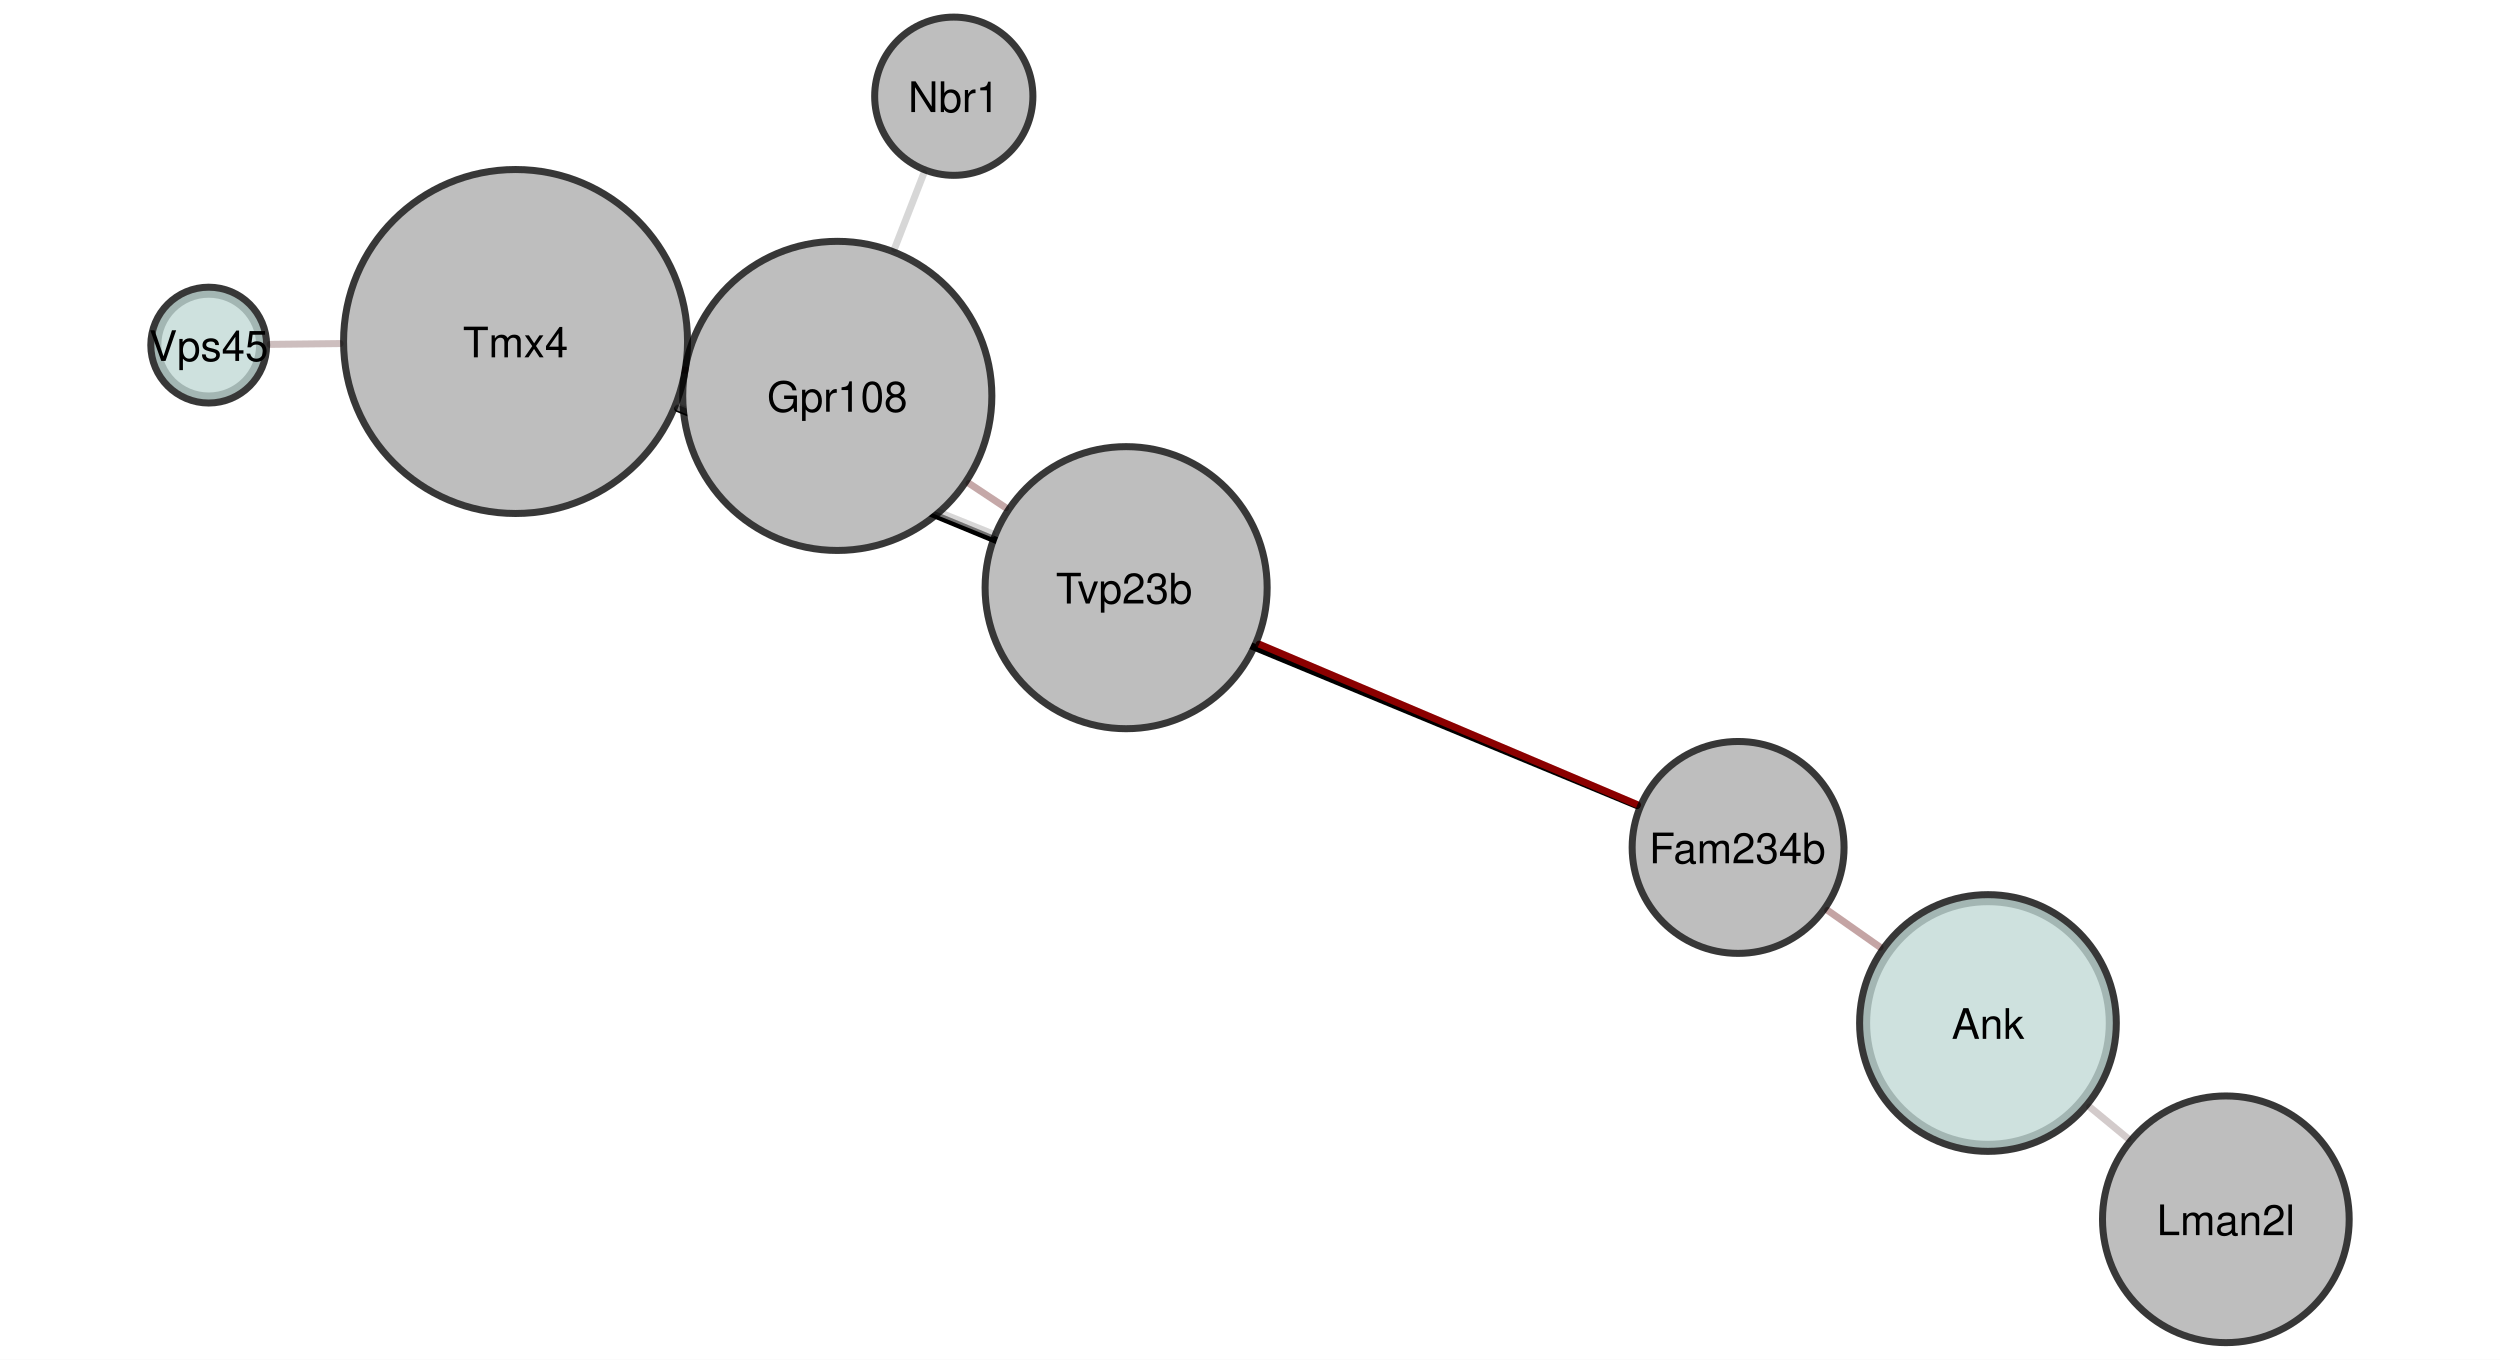
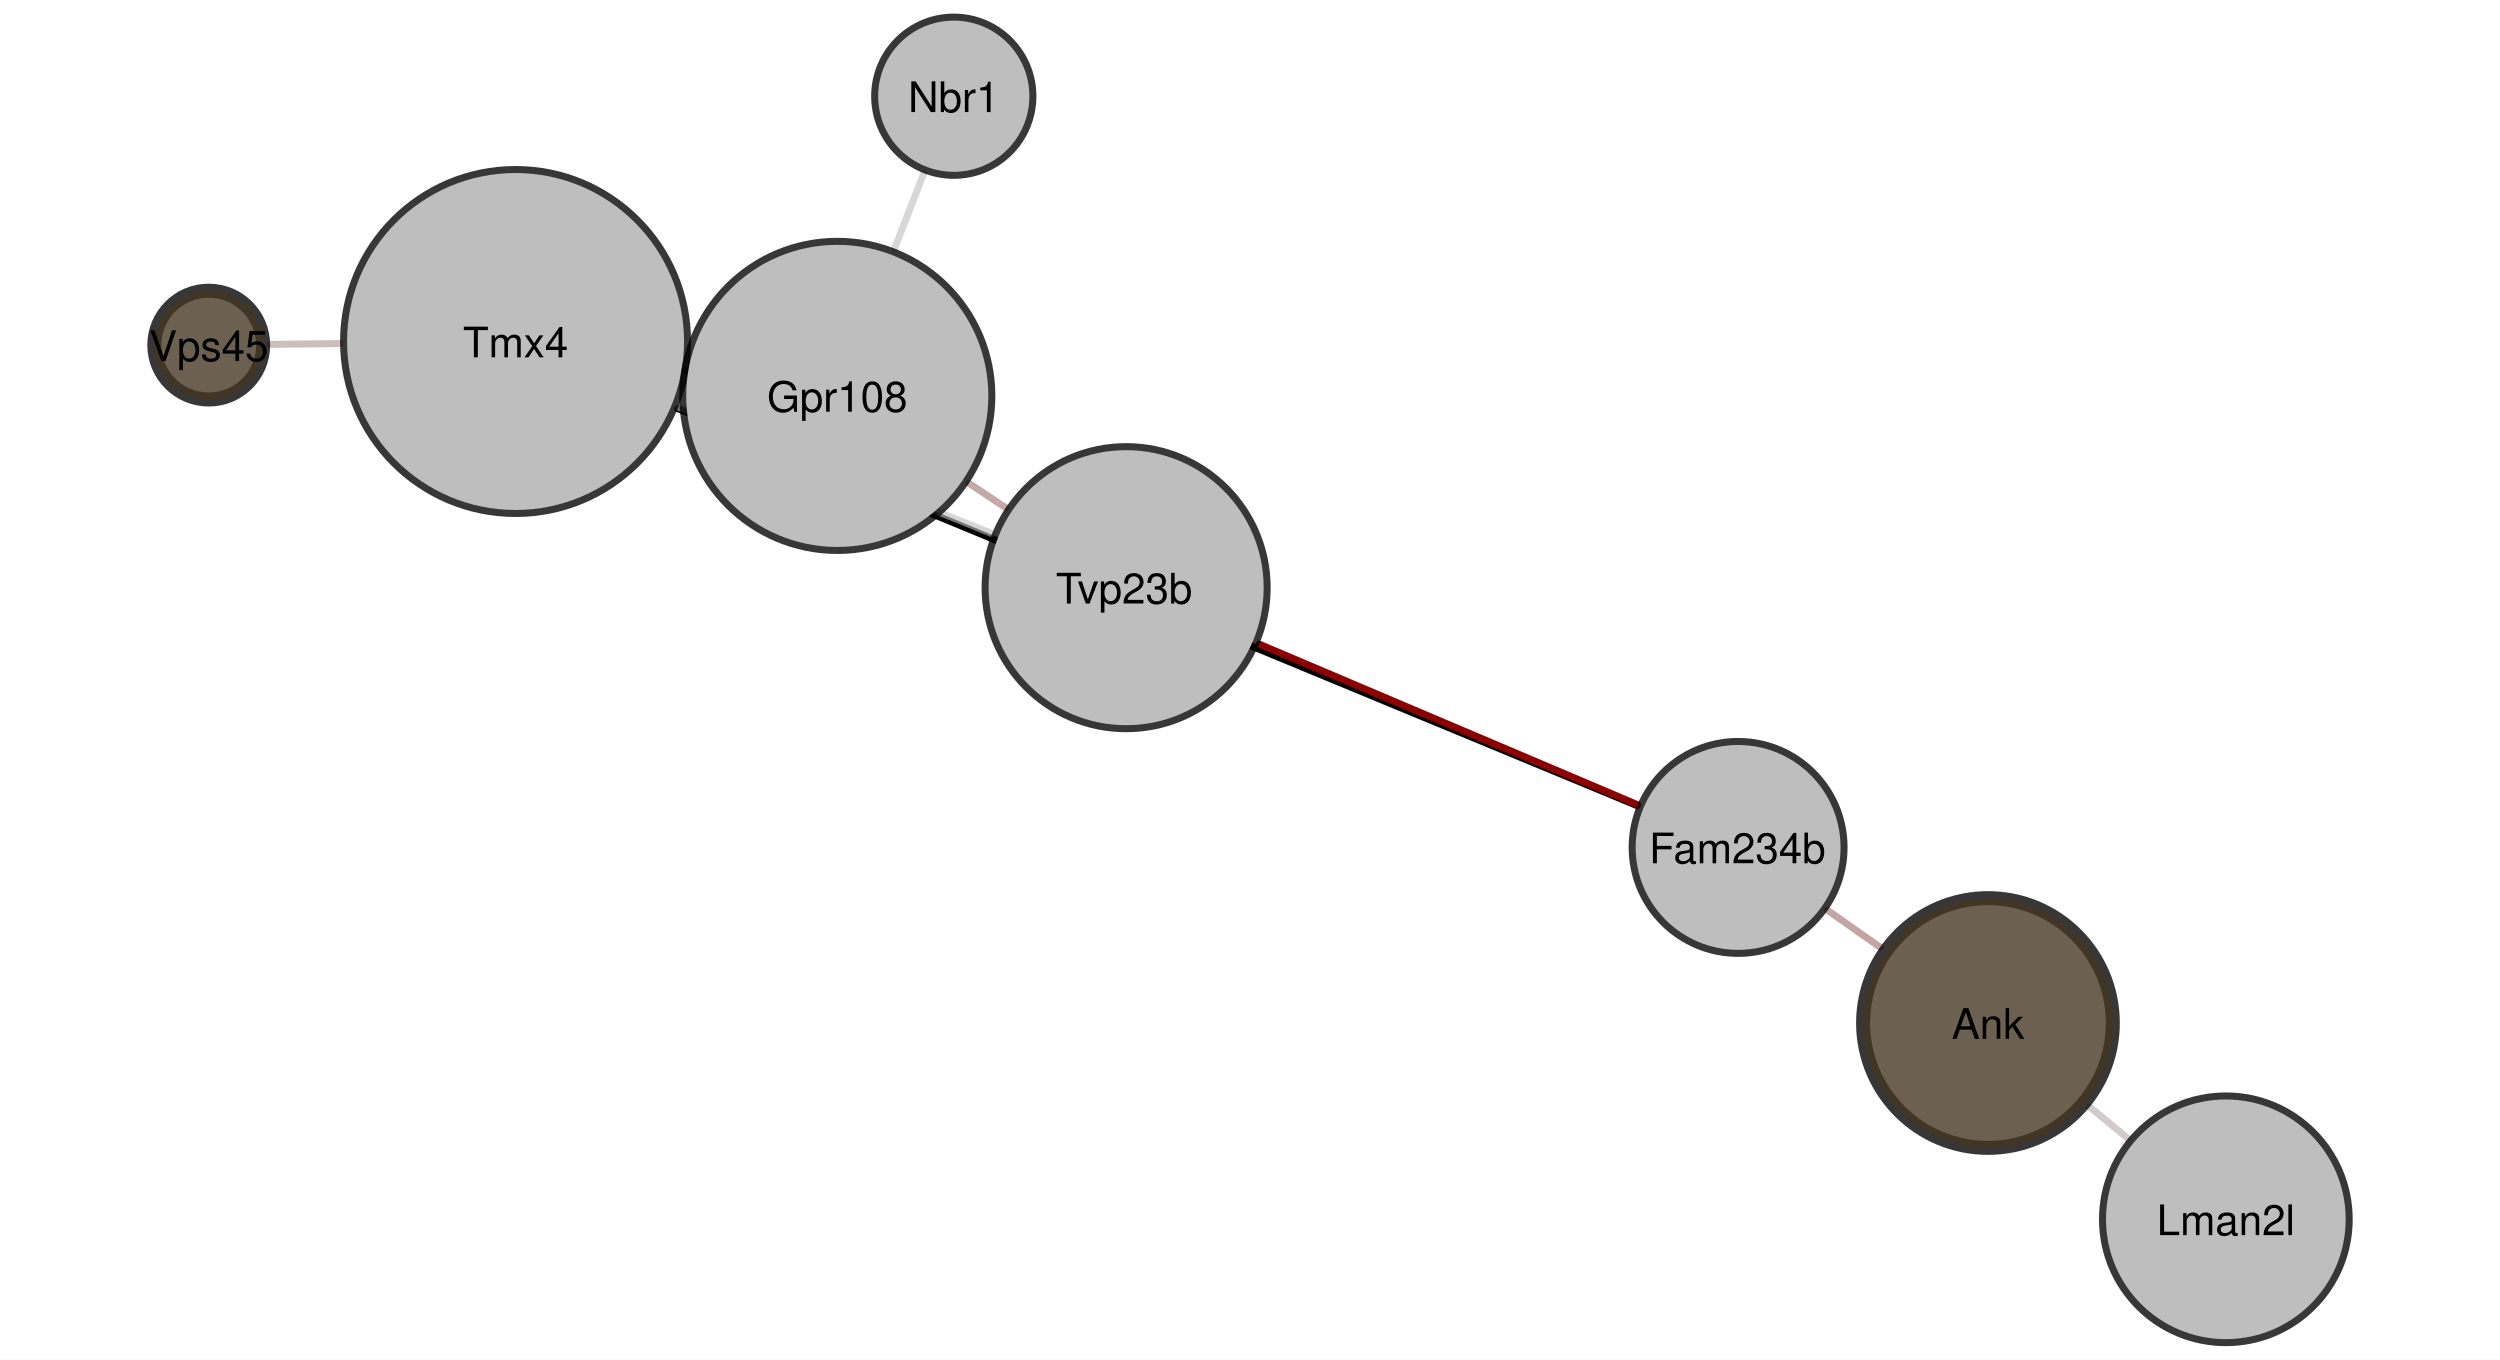
<svg xmlns="http://www.w3.org/2000/svg" version="1.1" baseProfile="full" x="0px" y="0px" width="877px" height="477px" viewBox="0 0 877 477">
  <g stroke-linejoin="miter" stroke-dashoffset="0" stroke-dasharray="none" stroke-width="1" stroke-miterlimit="10" stroke-linecap="square">
    <g fill-opacity="1" fill-rule="nonzero" stroke="none" fill="#ffffff">
      <path d="M 0 0 L 877 0 L 877 477 L 0 477 L 0 0 z" />
+     </g>
+     <g transform="matrix(1.231278, 0, 0, 1.231278, 420.6707, 212.9413)">
+       <g stroke-linejoin="round" stroke-width="2" stroke-linecap="round" fill="none" stroke-opacity="0.608" stroke="#bebebe">
+         <path d="M -86.787 -102.124 L -78.443 -123.59" />
+       </g>
    </g>
    <g transform="matrix(1.231278, 0, 0, 1.231278, 420.6707, 212.9413)">
      <g stroke-linejoin="round" stroke-width="2" stroke-linecap="round" fill="none" stroke-opacity="1" stroke="#000000">
        <path d="M 124.73 56.57 L -148.567 -56.528" />
      </g>
    </g>
    <g transform="matrix(1.231278, 0, 0, 1.231278, 420.6707, 212.9413)">
      <g stroke-linejoin="round" stroke-width="2" stroke-linecap="round" fill="none" stroke-opacity="0.729" stroke="#ae8383">
        <path d="M 193.992 96.918 L 179.061 86.426" />
      </g>
    </g>
    <g transform="matrix(1.231278, 0, 0, 1.231278, 420.6707, 212.9413)">
      <g stroke-linejoin="round" stroke-width="2" stroke-linecap="round" fill="none" stroke-opacity="1" stroke="#8b0000">
        <path d="M 17.096 10.578 L 124.839 56.311" />
+       </g>
+     </g>
+     <g transform="matrix(1.231278, 0, 0, 1.231278, 420.6707, 212.9413)">
+       <g stroke-linejoin="round" stroke-width="2" stroke-linecap="round" fill="none" stroke-opacity="0.639" stroke="#baaeae">
+         <path d="M 253.709 142.43 L 264.63 151.441" />
      </g>
    </g>
    <g transform="matrix(1.231278, 0, 0, 1.231278, 420.6707, 212.9413)">
      <g stroke-linejoin="round" stroke-width="2" stroke-linecap="round" fill="none" stroke-opacity="0.722" stroke="#af8787">
        <path d="M -55.119 -28.29 L -65.585 -35.239" />
      </g>
    </g>
    <g transform="matrix(1.231278, 0, 0, 1.231278, 420.6707, 212.9413)">
      <g stroke-linejoin="round" stroke-width="2" stroke-linecap="round" fill="none" stroke-opacity="0.612" stroke="#bebcbc">
        <path d="M -59.005 -20.91 L -148.394 -56.95" />
      </g>
    </g>
    <g transform="matrix(1.231278, 0, 0, 1.231278, 420.6707, 212.9413)">
      <g stroke-linejoin="round" stroke-width="2" stroke-linecap="round" fill="none" stroke-opacity="0.675" stroke="#b59e9e">
        <path d="M -244.764 -75.06 L -264.688 -74.826" />
      </g>
    </g>
    <g transform="matrix(1.231278, 0, 0, 1.231278, 420.6707, 212.9413)">
      <g stroke-linejoin="round" stroke-width="2" stroke-linecap="round" fill="none" stroke-opacity="0.827" stroke="#a25454">
        <path d="M -147.508 -67.657 L -145.467 -67.312" />
      </g>
    </g>
    <g transform="matrix(1.231278, 0, 0, 1.231278, 420.6707, 212.9413)">
-       <g stroke-linejoin="round" stroke-width="2" stroke-linecap="round" fill="none" stroke-opacity="0.608" stroke="#bebebe">
-         <path d="M -86.787 -102.124 L -78.443 -123.59" />
+       <g stroke-linejoin="round" stroke-width="4" stroke-linecap="round" fill="none" stroke-opacity="0.784" stroke="#000000">
+         <path d="M -48.375 -145.53 C -48.375 -133.634 -58.018 -123.99 -69.914 -123.99 C -81.81 -123.99 -91.454 -133.634 -91.454 -145.53 C -91.454 -157.426 -81.81 -167.069 -69.914 -167.069 C -58.018 -167.069 -48.375 -157.426 -48.375 -145.53 z" />
      </g>
    </g>
    <g transform="matrix(1.231278, 0, 0, 1.231278, 420.6707, 212.9413)">
-       <g stroke-linejoin="round" stroke-width="2" stroke-linecap="round" fill="none" stroke-opacity="0.639" stroke="#baaeae">
-         <path d="M 253.709 142.43 L 264.63 151.441" />
+       <g fill-opacity="1" fill-rule="nonzero" stroke="none" fill="#bebebe">
+         <path d="M -48.375 -145.53 C -48.375 -133.634 -58.018 -123.99 -69.914 -123.99 C -81.81 -123.99 -91.454 -133.634 -91.454 -145.53 C -91.454 -157.426 -81.81 -167.069 -69.914 -167.069 C -58.018 -167.069 -48.375 -157.426 -48.375 -145.53 z" />
      </g>
+     </g>
+     <g transform="matrix(1.231278, 0, 0, 1.231278, 318.5745, 39.31606)">
+       <text fill-opacity="1" font-style="normal" font-family="Helvetica" font-weight="normal" stroke="none" fill="#000000" font-size="12" x="0" y="0">Nbr1</text>
    </g>
    <g transform="matrix(1.231278, 0, 0, 1.231278, 420.6707, 212.9413)">
      <g stroke-linejoin="round" stroke-width="4" stroke-linecap="round" fill="none" stroke-opacity="0.784" stroke="#000000">
        <path d="M 182.731 68.495 C 182.731 84.614 169.665 97.681 153.546 97.681 C 137.427 97.681 124.36 84.614 124.36 68.495 C 124.36 52.376 137.427 39.31 153.546 39.31 C 169.665 39.31 182.731 52.376 182.731 68.495 z" />
      </g>
    </g>
    <g transform="matrix(1.231278, 0, 0, 1.231278, 420.6707, 212.9413)">
      <g fill-opacity="1" fill-rule="nonzero" stroke="none" fill="#bebebe">
        <path d="M 182.731 68.495 C 182.731 84.614 169.665 97.681 153.546 97.681 C 137.427 97.681 124.36 84.614 124.36 68.495 C 124.36 52.376 137.427 39.31 153.546 39.31 C 169.665 39.31 182.731 52.376 182.731 68.495 z" />
      </g>
    </g>
    <g transform="matrix(1.231278, 0, 0, 1.231278, 578.5184, 302.8402)">
      <text fill-opacity="1" font-style="normal" font-family="Helvetica" font-weight="normal" stroke="none" fill="#000000" font-size="12" x="0" y="0">Fam234b</text>
+     </g>
+     <g transform="matrix(1.231278, 0, 0, 1.231278, 420.6707, 212.9413)">
+       <g stroke-linejoin="round" stroke-width="4" stroke-linecap="round" fill="none" stroke-opacity="0.784" stroke="#000000">
+         <path d="M 326.647 174.444 C 326.647 193.299 311.362 208.585 292.506 208.585 C 273.65 208.585 258.365 193.299 258.365 174.444 C 258.365 155.588 273.65 140.302 292.506 140.302 C 311.362 140.302 326.647 155.588 326.647 174.444 z" />
+       </g>
+     </g>
+     <g transform="matrix(1.231278, 0, 0, 1.231278, 420.6707, 212.9413)">
+       <g fill-opacity="1" fill-rule="nonzero" stroke="none" fill="#bebebe">
+         <path d="M 326.647 174.444 C 326.647 193.299 311.362 208.585 292.506 208.585 C 273.65 208.585 258.365 193.299 258.365 174.444 C 258.365 155.588 273.65 140.302 292.506 140.302 C 311.362 140.302 326.647 155.588 326.647 174.444 z" />
+       </g>
+     </g>
+     <g transform="matrix(1.231278, 0, 0, 1.231278, 756.5968, 433.2923)">
+       <text fill-opacity="1" font-style="normal" font-family="Helvetica" font-weight="normal" stroke="none" fill="#000000" font-size="12" x="0" y="0">Lman2l</text>
    </g>
    <g transform="matrix(1.231278, 0, 0, 1.231278, 420.6707, 212.9413)">
      <g stroke-linejoin="round" stroke-width="4" stroke-linecap="round" fill="none" stroke-opacity="0.784" stroke="#000000">
        <path d="M 18.369 -5.512 C 18.369 16.127 0.828 33.669 -20.811 33.669 C -42.45 33.669 -59.992 16.127 -59.992 -5.512 C -59.992 -27.15 -42.45 -44.692 -20.811 -44.692 C 0.828 -44.692 18.369 -27.15 18.369 -5.512 z" />
      </g>
    </g>
    <g transform="matrix(1.231278, 0, 0, 1.231278, 420.6707, 212.9413)">
      <g fill-opacity="1" fill-rule="nonzero" stroke="none" fill="#bebebe">
        <path d="M 18.369 -5.512 C 18.369 16.127 0.828 33.669 -20.811 33.669 C -42.45 33.669 -59.992 16.127 -59.992 -5.512 C -59.992 -27.15 -42.45 -44.692 -20.811 -44.692 C 0.828 -44.692 18.369 -27.15 18.369 -5.512 z" />
      </g>
    </g>
    <g transform="matrix(1.231278, 0, 0, 1.231278, 370.405, 211.7175)">
      <text fill-opacity="1" font-style="normal" font-family="Helvetica" font-weight="normal" stroke="none" fill="#000000" font-size="12" x="0" y="0">Tvp23b</text>
    </g>
    <g transform="matrix(1.231278, 0, 0, 1.231278, 420.6707, 212.9413)">
      <g stroke-linejoin="round" stroke-width="4" stroke-linecap="round" fill="none" stroke-opacity="0.784" stroke="#000000">
        <path d="M -266.687 -74.62 C -266.687 -66.06 -273.626 -59.12 -282.187 -59.12 C -290.747 -59.12 -297.687 -66.06 -297.687 -74.62 C -297.687 -83.181 -290.747 -90.12 -282.187 -90.12 C -273.626 -90.12 -266.687 -83.181 -266.687 -74.62 z" />
      </g>
    </g>
    <g transform="matrix(1.231278, 0, 0, 1.231278, 420.6707, 212.9413)">
-       <g fill-opacity="0.784" fill-rule="nonzero" stroke="none" fill="#c0d9d5">
+       <g fill-opacity="0.784" fill-rule="nonzero" stroke="none" fill="#443522">
        <path d="M -266.687 -74.62 C -266.687 -66.06 -273.626 -59.12 -282.187 -59.12 C -290.747 -59.12 -297.687 -66.06 -297.687 -74.62 C -297.687 -83.181 -290.747 -90.12 -282.187 -90.12 C -273.626 -90.12 -266.687 -83.181 -266.687 -74.62 z" />
      </g>
    </g>
    <g transform="matrix(1.231278, 0, 0, 1.231278, 52.27313, 126.6254)">
      <text fill-opacity="1" font-style="normal" font-family="Helvetica" font-weight="normal" stroke="none" fill="#000000" font-size="12" x="0" y="0">Vps45</text>
+     </g>
+     <g transform="matrix(1.231278, 0, 0, 1.231278, 420.6707, 212.9413)">
+       <g stroke-linejoin="round" stroke-width="4" stroke-linecap="round" fill="none" stroke-opacity="0.784" stroke="#000000">
+         <path d="M -146.767 -75.647 C -146.767 -49.137 -168.257 -27.647 -194.767 -27.647 C -221.277 -27.647 -242.767 -49.137 -242.767 -75.647 C -242.767 -102.157 -221.277 -123.647 -194.767 -123.647 C -168.257 -123.647 -146.767 -102.157 -146.767 -75.647 z" />
+       </g>
+     </g>
+     <g transform="matrix(1.231278, 0, 0, 1.231278, 420.6707, 212.9413)">
+       <g fill-opacity="1" fill-rule="nonzero" stroke="none" fill="#bebebe">
+         <path d="M -146.767 -75.647 C -146.767 -49.137 -168.257 -27.647 -194.767 -27.647 C -221.277 -27.647 -242.767 -49.137 -242.767 -75.647 C -242.767 -102.157 -221.277 -123.647 -194.767 -123.647 C -168.257 -123.647 -146.767 -102.157 -146.767 -75.647 z" />
+       </g>
+     </g>
+     <g transform="matrix(1.231278, 0, 0, 1.231278, 162.3891, 125.3613)">
+       <text fill-opacity="1" font-style="normal" font-family="Helvetica" font-weight="normal" stroke="none" fill="#000000" font-size="12" x="0" y="0">Tmx4</text>
    </g>
    <g transform="matrix(1.231278, 0, 0, 1.231278, 420.6707, 212.9413)">
      <g stroke-linejoin="round" stroke-width="4" stroke-linecap="round" fill="none" stroke-opacity="0.784" stroke="#000000">
        <path d="M -60.069 -60.149 C -60.069 -36.382 -79.336 -17.115 -103.103 -17.115 C -126.871 -17.115 -146.138 -36.382 -146.138 -60.149 C -146.138 -83.917 -126.871 -103.184 -103.103 -103.184 C -79.336 -103.184 -60.069 -83.917 -60.069 -60.149 z" />
      </g>
    </g>
    <g transform="matrix(1.231278, 0, 0, 1.231278, 420.6707, 212.9413)">
      <g fill-opacity="1" fill-rule="nonzero" stroke="none" fill="#bebebe">
        <path d="M -60.069 -60.149 C -60.069 -36.382 -79.336 -17.115 -103.103 -17.115 C -126.871 -17.115 -146.138 -36.382 -146.138 -60.149 C -146.138 -83.917 -126.871 -103.184 -103.103 -103.184 C -79.336 -103.184 -60.069 -83.917 -60.069 -60.149 z" />
      </g>
    </g>
    <g transform="matrix(1.231278, 0, 0, 1.231278, 269.0807, 144.4431)">
      <text fill-opacity="1" font-style="normal" font-family="Helvetica" font-weight="normal" stroke="none" fill="#000000" font-size="12" x="0" y="0">Gpr108</text>
    </g>
    <g transform="matrix(1.231278, 0, 0, 1.231278, 420.6707, 212.9413)">
      <g stroke-linejoin="round" stroke-width="4" stroke-linecap="round" fill="none" stroke-opacity="0.784" stroke="#000000">
-         <path d="M 326.647 174.444 C 326.647 193.299 311.362 208.585 292.506 208.585 C 273.65 208.585 258.365 193.299 258.365 174.444 C 258.365 155.588 273.65 140.302 292.506 140.302 C 311.362 140.302 326.647 155.588 326.647 174.444 z" />
-       </g>
-     </g>
-     <g transform="matrix(1.231278, 0, 0, 1.231278, 420.6707, 212.9413)">
-       <g fill-opacity="1" fill-rule="nonzero" stroke="none" fill="#bebebe">
-         <path d="M 326.647 174.444 C 326.647 193.299 311.362 208.585 292.506 208.585 C 273.65 208.585 258.365 193.299 258.365 174.444 C 258.365 155.588 273.65 140.302 292.506 140.302 C 311.362 140.302 326.647 155.588 326.647 174.444 z" />
-       </g>
-     </g>
-     <g transform="matrix(1.231278, 0, 0, 1.231278, 756.5968, 433.2923)">
-       <text fill-opacity="1" font-style="normal" font-family="Helvetica" font-weight="normal" stroke="none" fill="#000000" font-size="12" x="0" y="0">Lman2l</text>
-     </g>
-     <g transform="matrix(1.231278, 0, 0, 1.231278, 420.6707, 212.9413)">
-       <g stroke-linejoin="round" stroke-width="4" stroke-linecap="round" fill="none" stroke-opacity="0.784" stroke="#000000">
-         <path d="M -48.375 -145.53 C -48.375 -133.634 -58.018 -123.99 -69.914 -123.99 C -81.81 -123.99 -91.454 -133.634 -91.454 -145.53 C -91.454 -157.426 -81.81 -167.069 -69.914 -167.069 C -58.018 -167.069 -48.375 -157.426 -48.375 -145.53 z" />
-       </g>
-     </g>
-     <g transform="matrix(1.231278, 0, 0, 1.231278, 420.6707, 212.9413)">
-       <g fill-opacity="1" fill-rule="nonzero" stroke="none" fill="#bebebe">
-         <path d="M -48.375 -145.53 C -48.375 -133.634 -58.018 -123.99 -69.914 -123.99 C -81.81 -123.99 -91.454 -133.634 -91.454 -145.53 C -91.454 -157.426 -81.81 -167.069 -69.914 -167.069 C -58.018 -167.069 -48.375 -157.426 -48.375 -145.53 z" />
-       </g>
-     </g>
-     <g transform="matrix(1.231278, 0, 0, 1.231278, 318.5745, 39.31606)">
-       <text fill-opacity="1" font-style="normal" font-family="Helvetica" font-weight="normal" stroke="none" fill="#000000" font-size="12" x="0" y="0">Nbr1</text>
-     </g>
-     <g transform="matrix(1.231278, 0, 0, 1.231278, 420.6707, 212.9413)">
-       <g stroke-linejoin="round" stroke-width="4" stroke-linecap="round" fill="none" stroke-opacity="0.784" stroke="#000000">
        <path d="M 260.3 118.519 C 260.3 138.164 244.375 154.089 224.731 154.089 C 205.086 154.089 189.161 138.164 189.161 118.519 C 189.161 98.874 205.086 82.949 224.731 82.949 C 244.375 82.949 260.3 98.874 260.3 118.519 z" />
      </g>
    </g>
    <g transform="matrix(1.231278, 0, 0, 1.231278, 420.6707, 212.9413)">
-       <g fill-opacity="0.784" fill-rule="nonzero" stroke="none" fill="#c0d9d5">
+       <g fill-opacity="0.784" fill-rule="nonzero" stroke="none" fill="#443522">
        <path d="M 260.3 118.519 C 260.3 138.164 244.375 154.089 224.731 154.089 C 205.086 154.089 189.161 138.164 189.161 118.519 C 189.161 98.874 205.086 82.949 224.731 82.949 C 244.375 82.949 260.3 98.874 260.3 118.519 z" />
      </g>
    </g>
    <g transform="matrix(1.231278, 0, 0, 1.231278, 684.6464, 364.4334)">
      <text fill-opacity="1" font-style="normal" font-family="Helvetica" font-weight="normal" stroke="none" fill="#000000" font-size="12" x="0" y="0">Ank</text>
    </g>
-     <g transform="matrix(1.231278, 0, 0, 1.231278, 420.6707, 212.9413)">
-       <g stroke-linejoin="round" stroke-width="4" stroke-linecap="round" fill="none" stroke-opacity="0.784" stroke="#000000">
-         <path d="M -146.767 -75.647 C -146.767 -49.137 -168.257 -27.647 -194.767 -27.647 C -221.277 -27.647 -242.767 -49.137 -242.767 -75.647 C -242.767 -102.157 -221.277 -123.647 -194.767 -123.647 C -168.257 -123.647 -146.767 -102.157 -146.767 -75.647 z" />
-       </g>
-     </g>
-     <g transform="matrix(1.231278, 0, 0, 1.231278, 420.6707, 212.9413)">
-       <g fill-opacity="1" fill-rule="nonzero" stroke="none" fill="#bebebe">
-         <path d="M -146.767 -75.647 C -146.767 -49.137 -168.257 -27.647 -194.767 -27.647 C -221.277 -27.647 -242.767 -49.137 -242.767 -75.647 C -242.767 -102.157 -221.277 -123.647 -194.767 -123.647 C -168.257 -123.647 -146.767 -102.157 -146.767 -75.647 z" />
-       </g>
-     </g>
-     <g transform="matrix(1.231278, 0, 0, 1.231278, 162.3891, 125.3613)">
-       <text fill-opacity="1" font-style="normal" font-family="Helvetica" font-weight="normal" stroke="none" fill="#000000" font-size="12" x="0" y="0">Tmx4</text>
-     </g>
  </g>
</svg>
